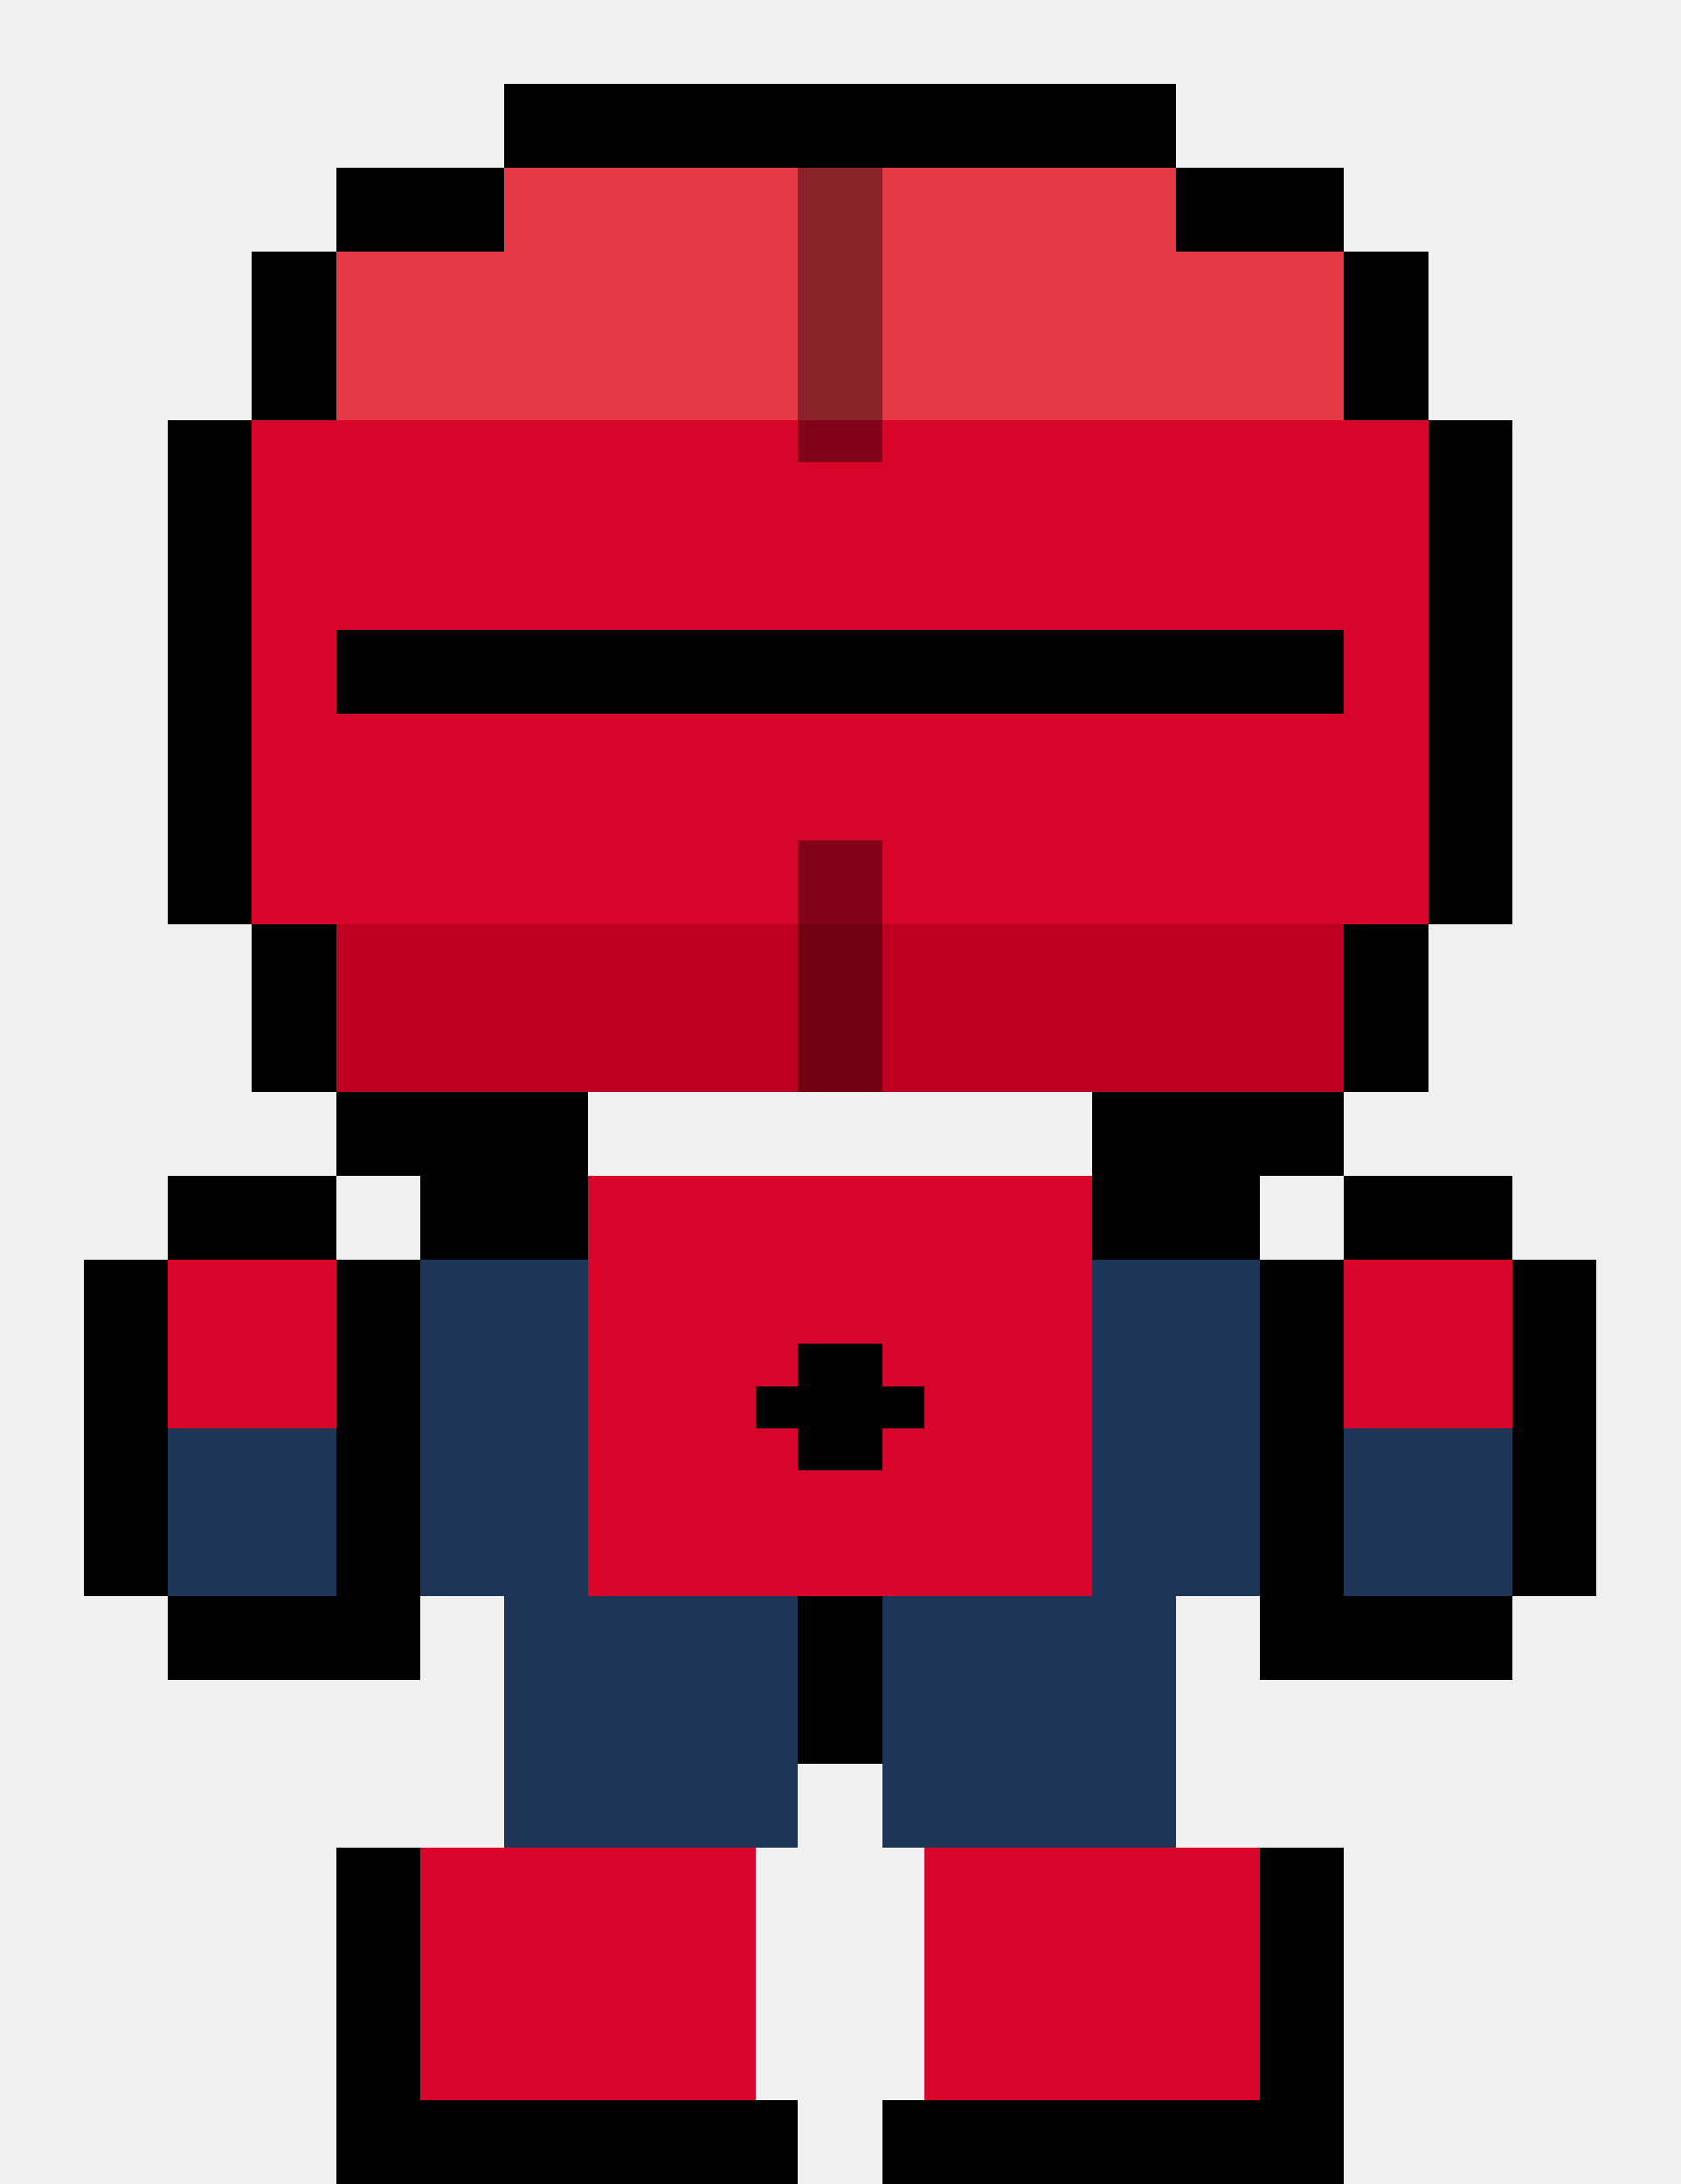
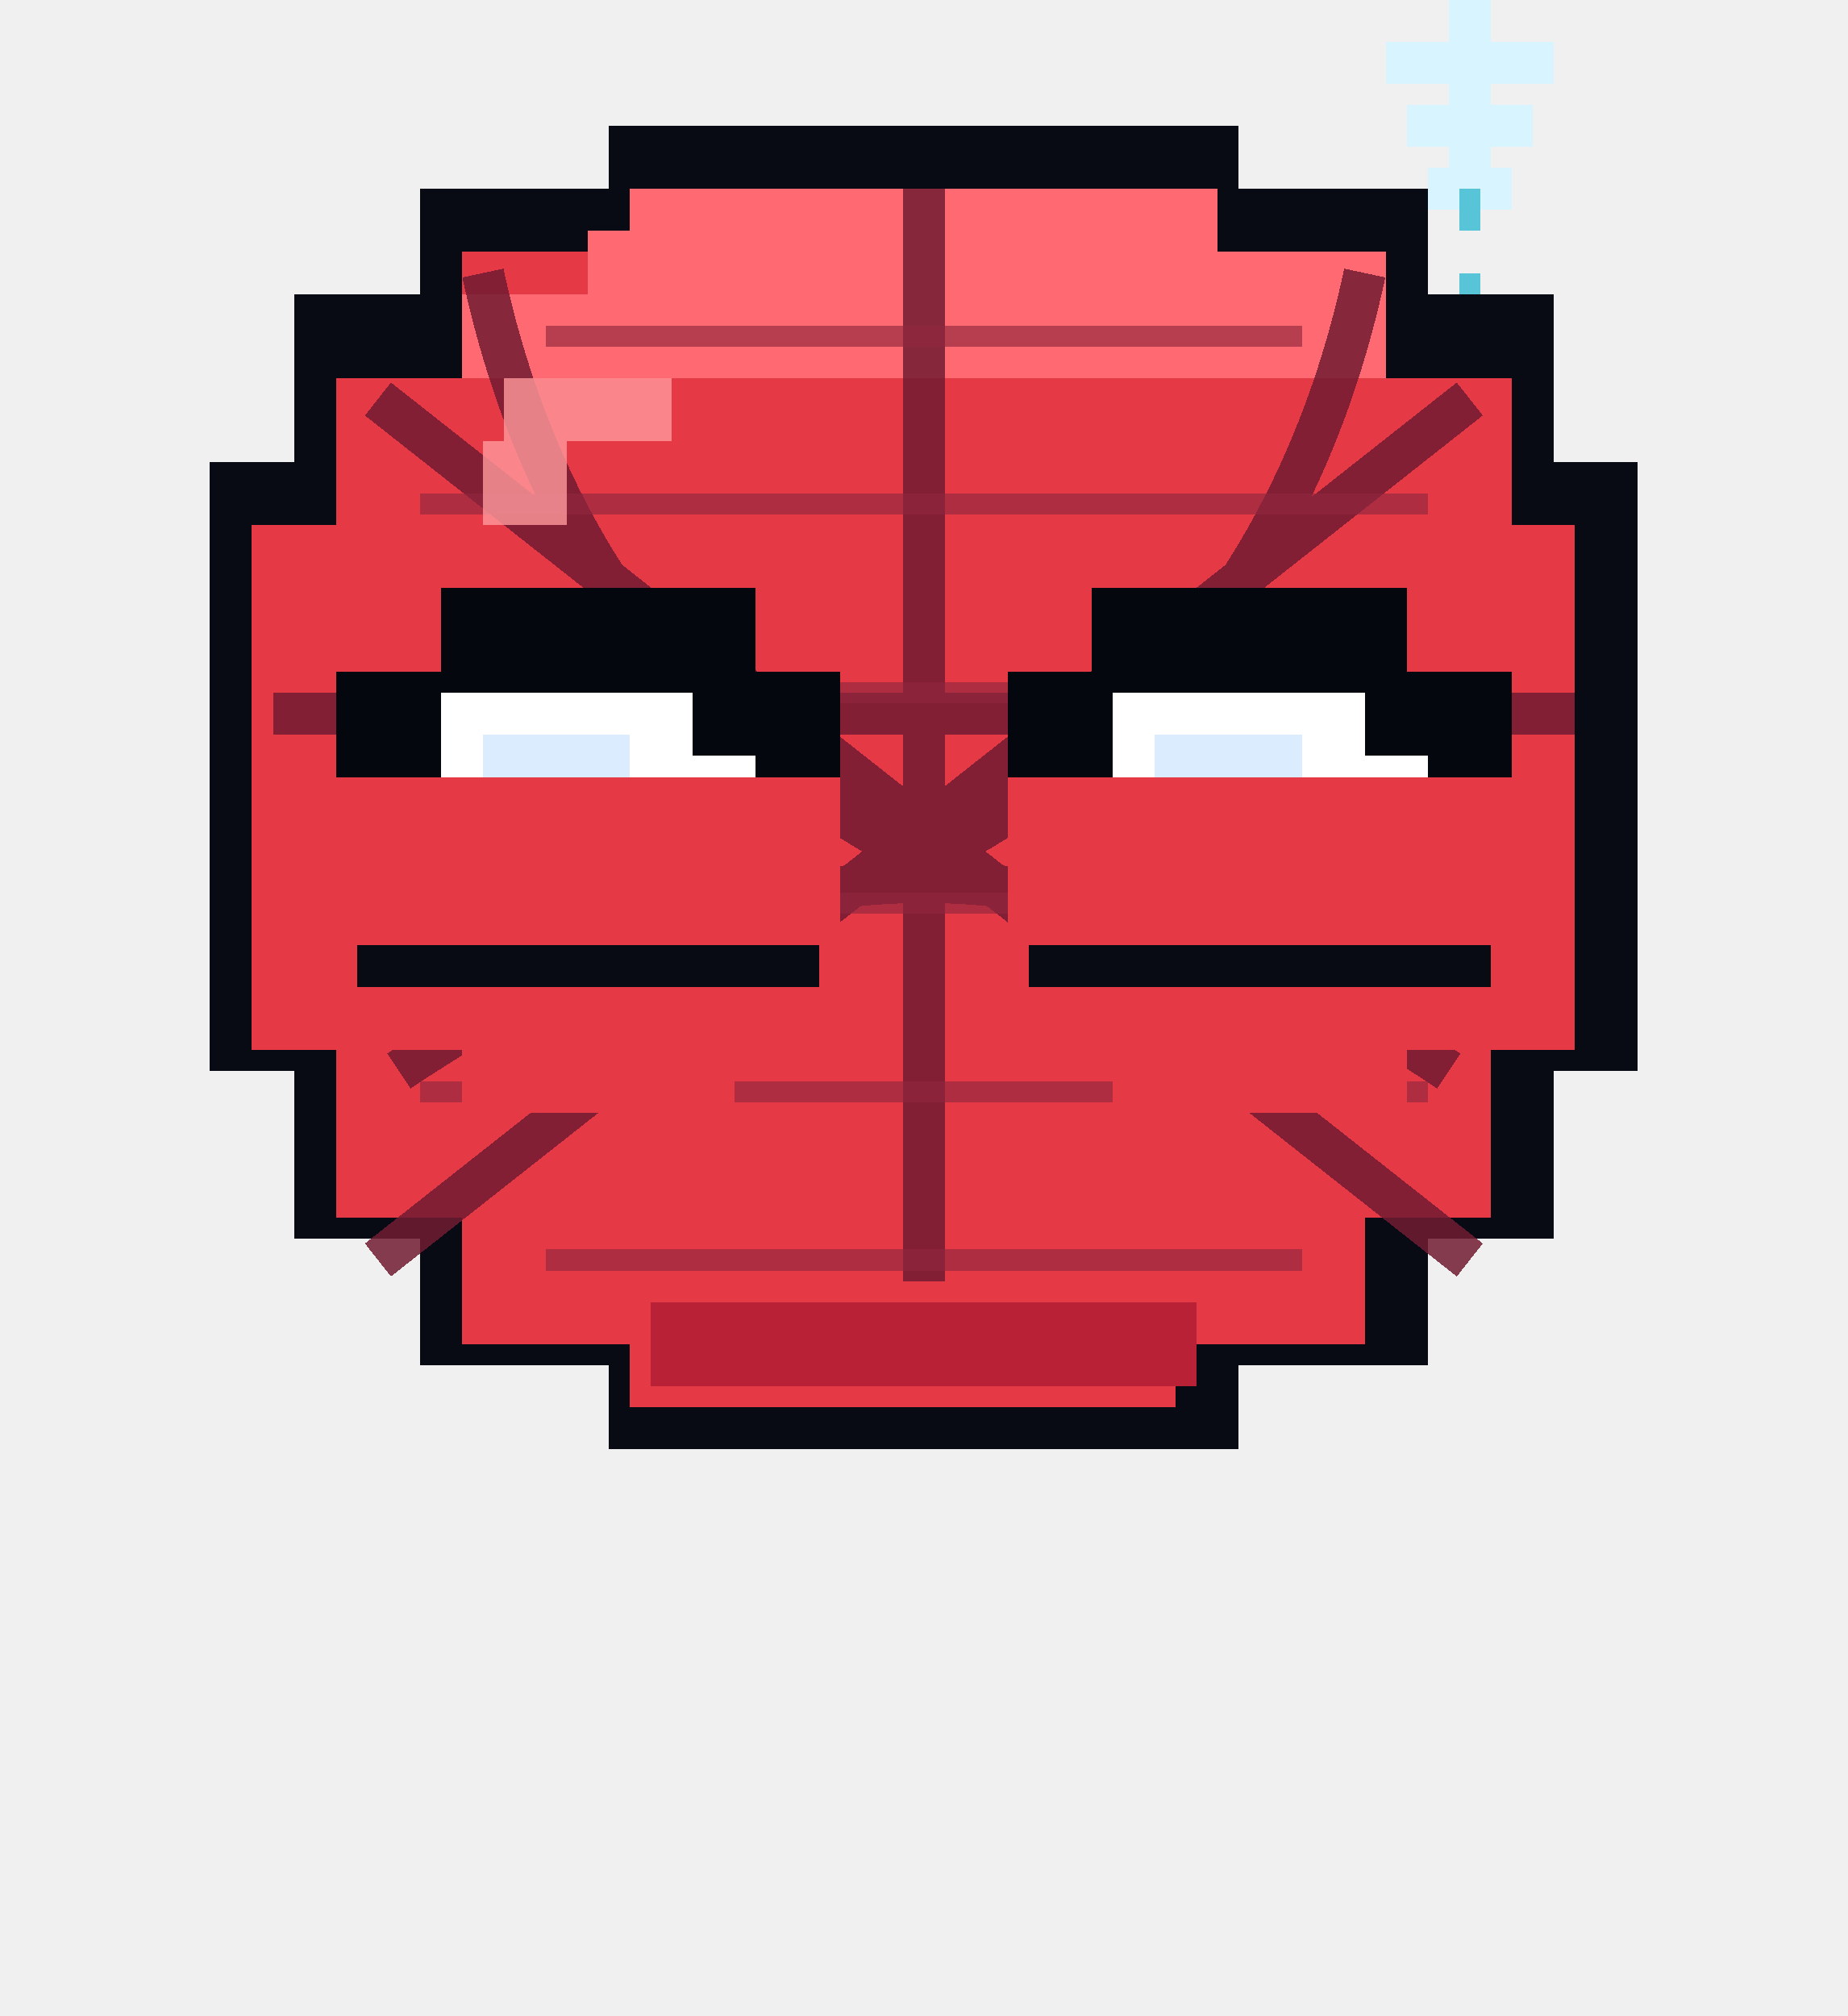
- <svg xmlns="http://www.w3.org/2000/svg" viewBox="0 0 40 52" width="40" height="52" shape-rendering="crispEdges">
-   <rect x="12" y="2" width="16" height="2" fill="#000" />
-   <rect x="8" y="4" width="4" height="2" fill="#000" />
-   <rect x="28" y="4" width="4" height="2" fill="#000" />
-   <rect x="6" y="6" width="2" height="4" fill="#000" />
-   <rect x="32" y="6" width="2" height="4" fill="#000" />
-   <rect x="4" y="10" width="2" height="12" fill="#000" />
-   <rect x="34" y="10" width="2" height="12" fill="#000" />
-   <rect x="6" y="22" width="2" height="4" fill="#000" />
-   <rect x="32" y="22" width="2" height="4" fill="#000" />
-   <rect x="8" y="26" width="6" height="2" fill="#000" />
-   <rect x="26" y="26" width="6" height="2" fill="#000" />
-   <rect x="12" y="4" width="16" height="2" fill="#e63946" />
-   <rect x="8" y="6" width="24" height="4" fill="#e63946" />
-   <rect x="6" y="10" width="28" height="12" fill="#d90429" />
-   <rect x="8" y="22" width="24" height="4" fill="#bd0020" />
-   <rect x="19" y="4" width="2" height="22" fill="#000" opacity="0.4" />
-   <rect x="8" y="14" width="24" height="2" fill="#000" opacity="0.3" />
-   <rect x="8" y="11" width="10" height="9" fill="#000" />
-   <rect x="10" y="12" width="6" height="6" fill="#ffffff" />
-   <rect x="9" y="13" width="7" height="4" fill="#ffffff" />
-   <rect x="12" y="13" width="3" height="3" fill="#e2f3f8" />
-   <rect x="22" y="11" width="10" height="9" fill="#000" />
-   <rect x="24" y="12" width="6" height="6" fill="#ffffff" />
-   <rect x="24" y="13" width="7" height="4" fill="#ffffff" />
-   <rect x="25" y="13" width="3" height="3" fill="#e2f3f8" />
-   <g id="blink-lids">
-     <rect x="8" y="11" width="24" height="9" fill="#d90429" />
-     <rect x="8" y="15" width="24" height="2" fill="#000" />
-     <animate attributeName="opacity" values="0;0;1;1;0" keyTimes="0;0.90;0.94;0.97;1" dur="4.8s" repeatCount="indefinite" />
+ <svg xmlns="http://www.w3.org/2000/svg" viewBox="0 0 88 96" width="88" height="96" shape-rendering="crispEdges">
+   <g id="spidey-head">
+     <path d="M70 0v9M66 3h8M67 6h6M68 9h4" stroke="#d8f5ff" stroke-width="2" fill="none" />
+     <path d="M70 9v10" stroke="#58c4d8" stroke-width="1" stroke-dasharray="2 2">
+       <animate attributeName="d" values="M70 9v10;M69 9l3 10;M70 9v10" dur="2s" repeatCount="indefinite" />
+     </path>
+     <path d="M29 6h30v3h9v5h6v8h4v29h-4v8h-6v6h-9v4H29v-4h-9v-6h-6v-8h-4V22h4v-8h6V9h9Z" fill="#080b14" />
+     <path d="M30 9h28v3h8v6h6v7h3v25h-4v8h-6v6h-9v3H30v-3h-8v-6h-6v-8h-4V25h4v-7h6v-6h8Z" fill="#e63946" />
+     <path d="M30 9h28v3h8v6H22v-4h6v-3h2Z" fill="#ff6971" />
+     <path d="M44 9v52M13 34h62M18 19l52 41M70 19 18 60M23 13c3 14 11 23 21 28M65 13c-3 14-11 23-21 28M19 51c9-6 17-9 25-9M69 51c-9-6-17-9-25-9" stroke="#711b31" stroke-width="2" fill="none" opacity=".85" />
+     <path d="M26 16h36M20 24h48M17 33h54M17 43h54M20 52h48M26 60h36" stroke="#90263d" stroke-width="1" opacity=".65" />
+     <path d="M16 32h5v-4h15v4h4v17h-5v4H22v-3h-6Z" fill="#05070e" />
+     <path d="M21 33h12v3h3v11h-4v3h-8v-3h-3Z" fill="#fff" />
+     <path d="M48 32h4v-4h15v4h5v18h-5v3H53v-4h-5Z" fill="#05070e" />
+     <path d="M53 33h12v3h3v11h-4v3h-8v-3h-3Z" fill="#fff" />
+     <path d="M23 35h7v2h-7M55 35h7v2h-7" fill="#dcecff" />
+     <g id="blink-lids">
+       <path d="M16 37h24v12h-5v4H22v-3h-6Z" fill="#e63946" />
+       <path d="M48 37h24v13h-5v3H53v-4h-5Z" fill="#e63946" />
+       <path d="M17 46h22M49 46h22" stroke="#080b14" stroke-width="2" />
+       <animate attributeName="opacity" values="0;0;1;1;0" keyTimes="0;.9;.935;.97;1" dur="4.7s" repeatCount="indefinite" />
+     </g>
+     <path d="M24 18h8v3h-5v4h-4v-4h1Z" fill="#ff9a9e" opacity=".8" />
+     <path d="M31 62h26v4H31Z" fill="#b92137" />
+     <animateTransform attributeName="transform" type="translate" values="0 0;0 -2;0 0;0 1;0 0" dur="3s" repeatCount="indefinite" />
  </g>
-   <rect x="10" y="28" width="20" height="2" fill="#000" />
-   <rect x="8" y="30" width="2" height="10" fill="#000" />
-   <rect x="30" y="30" width="2" height="10" fill="#000" />
-   <rect x="14" y="28" width="12" height="10" fill="#d90429" />
-   <rect x="10" y="30" width="4" height="8" fill="#1d3557" />
-   <rect x="26" y="30" width="4" height="8" fill="#1d3557" />
-   <rect x="19" y="32" width="2" height="3" fill="#000" />
-   <rect x="18" y="33" width="4" height="1" fill="#000" />
-   <rect x="4" y="28" width="4" height="2" fill="#000" />
-   <rect x="2" y="30" width="2" height="8" fill="#000" />
-   <rect x="4" y="38" width="4" height="2" fill="#000" />
-   <rect x="4" y="30" width="4" height="4" fill="#d90429" />
-   <rect x="4" y="34" width="4" height="4" fill="#1d3557" />
-   <rect x="32" y="28" width="4" height="2" fill="#000" />
-   <rect x="36" y="30" width="2" height="8" fill="#000" />
-   <rect x="32" y="38" width="4" height="2" fill="#000" />
-   <rect x="32" y="30" width="4" height="4" fill="#d90429" />
-   <rect x="32" y="34" width="4" height="4" fill="#1d3557" />
-   <rect x="12" y="38" width="7" height="6" fill="#1d3557" />
-   <rect x="21" y="38" width="7" height="6" fill="#1d3557" />
-   <rect x="19" y="38" width="2" height="4" fill="#000" />
-   <rect x="10" y="44" width="8" height="6" fill="#d90429" />
-   <rect x="22" y="44" width="8" height="6" fill="#d90429" />
-   <rect x="8" y="50" width="11" height="2" fill="#000" />
-   <rect x="21" y="50" width="11" height="2" fill="#000" />
-   <rect x="8" y="44" width="2" height="6" fill="#000" />
-   <rect x="30" y="44" width="2" height="6" fill="#000" />
</svg>
